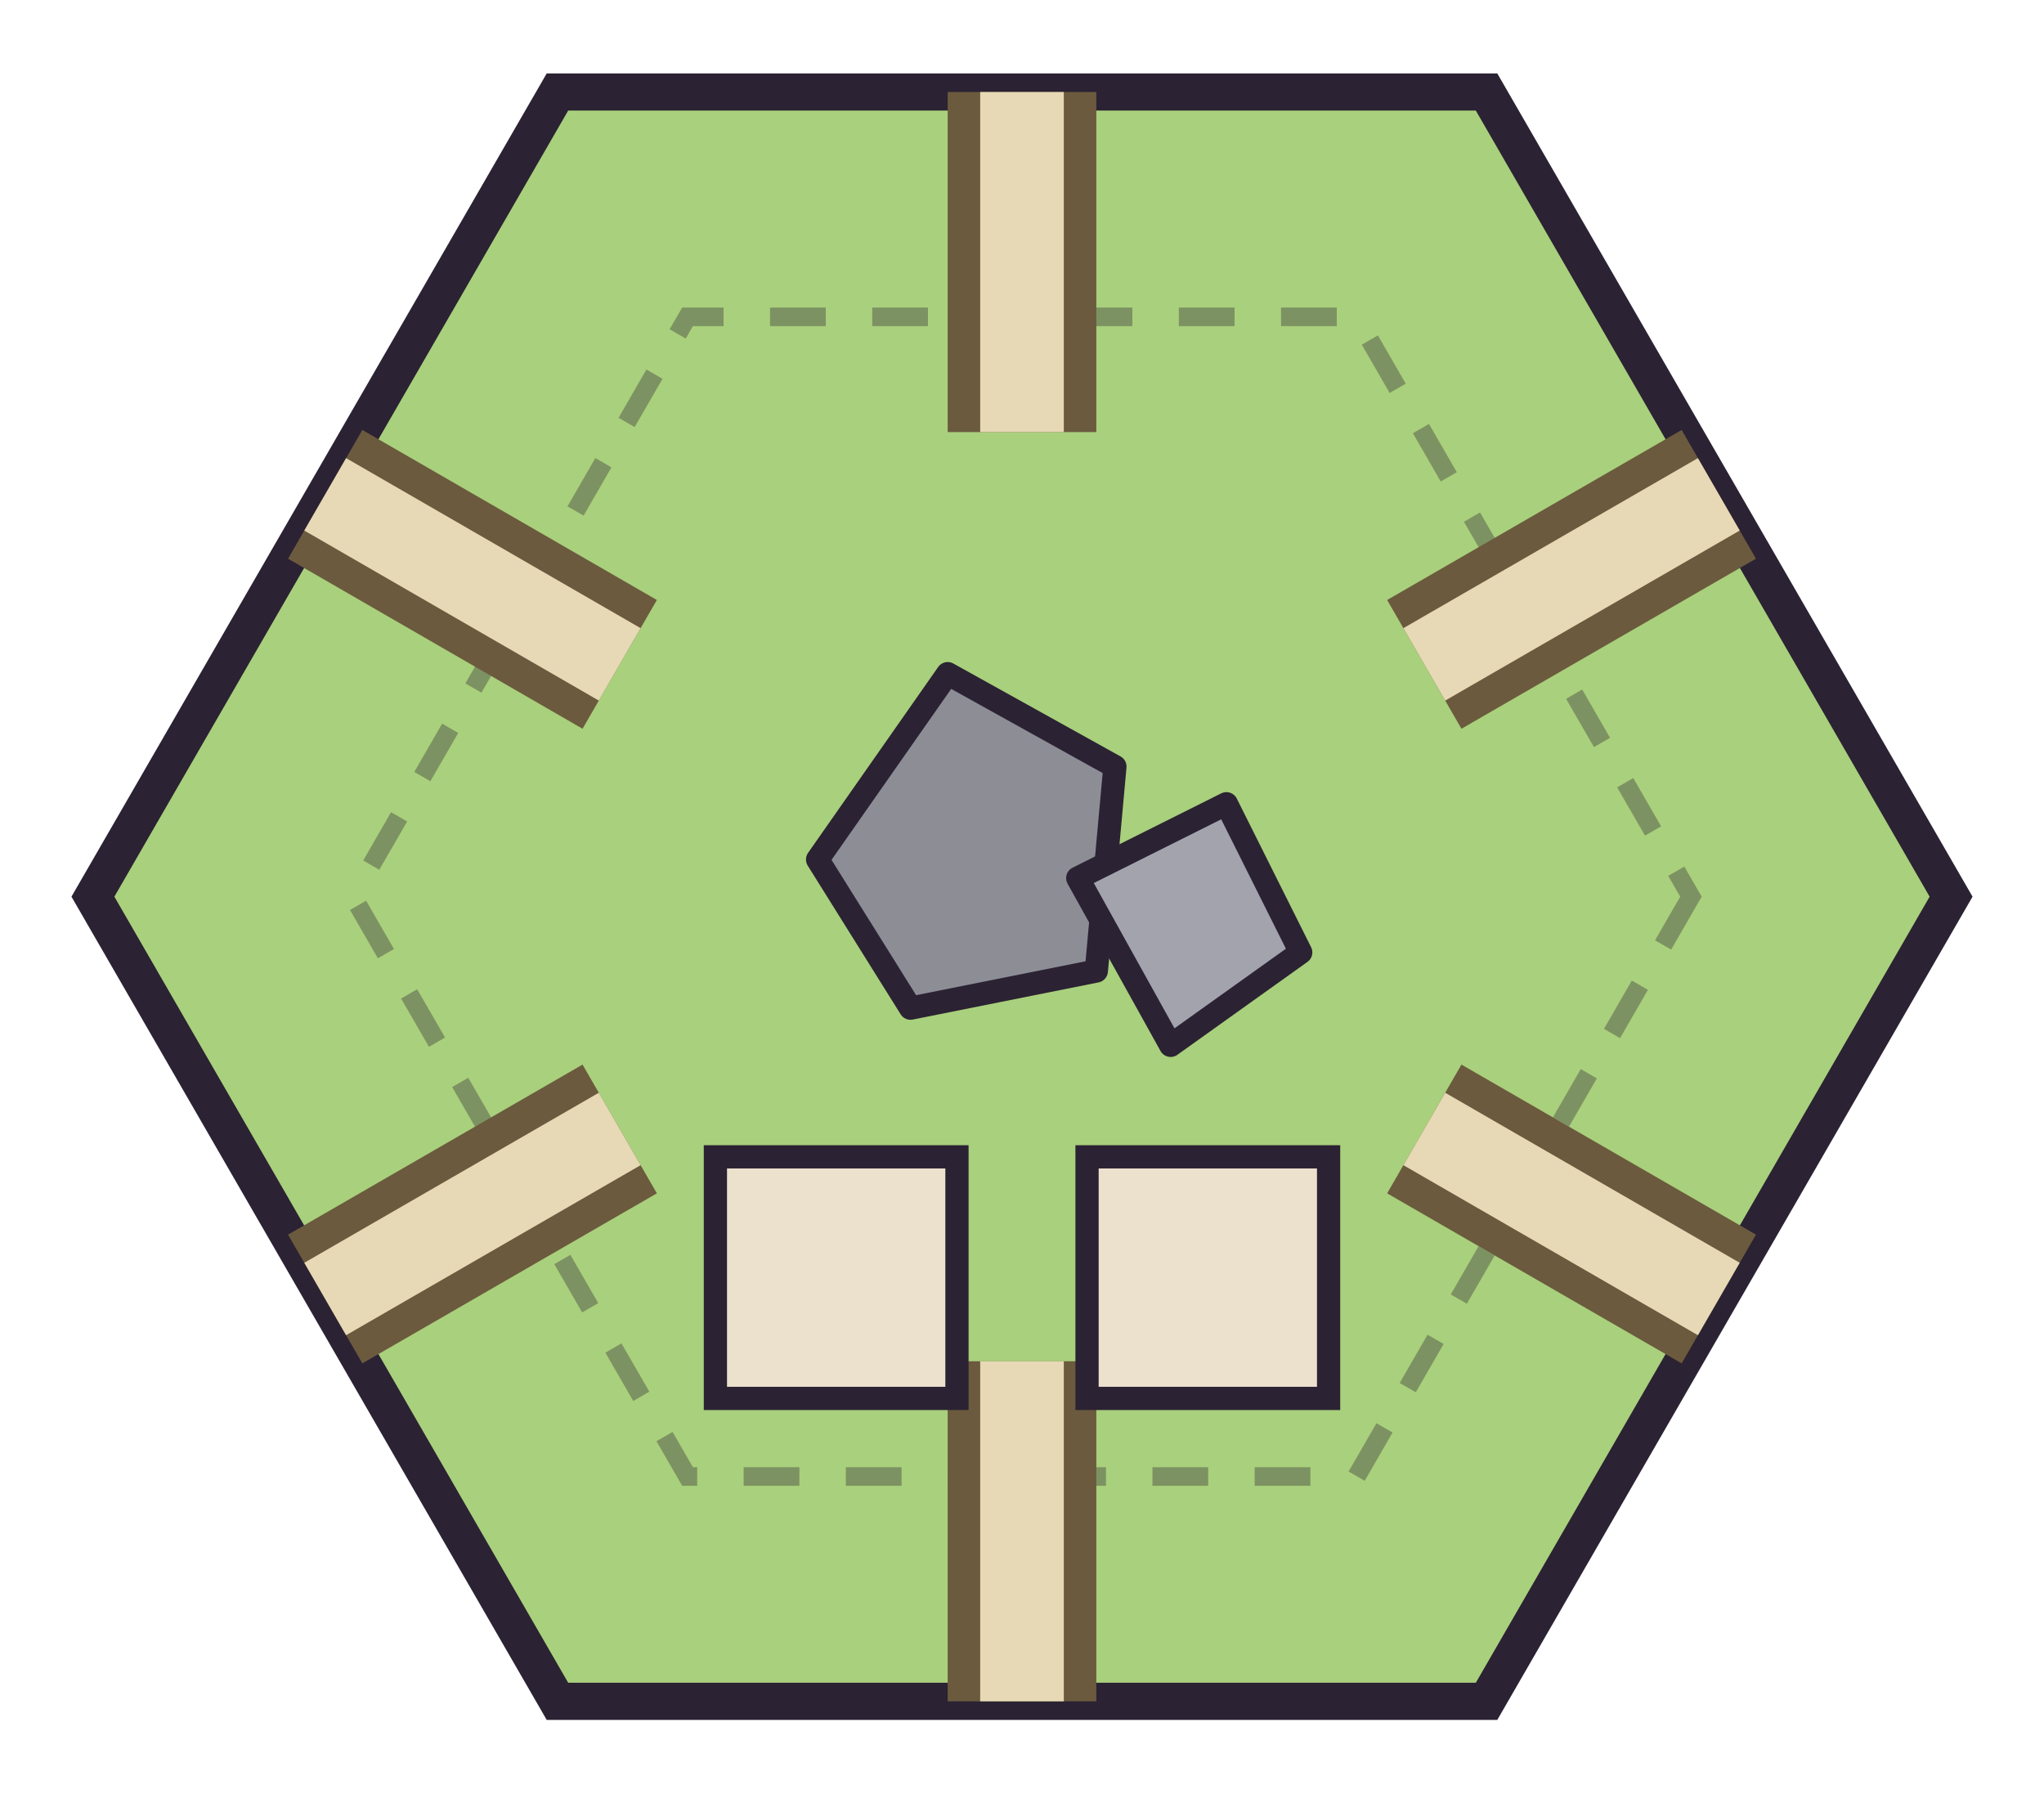
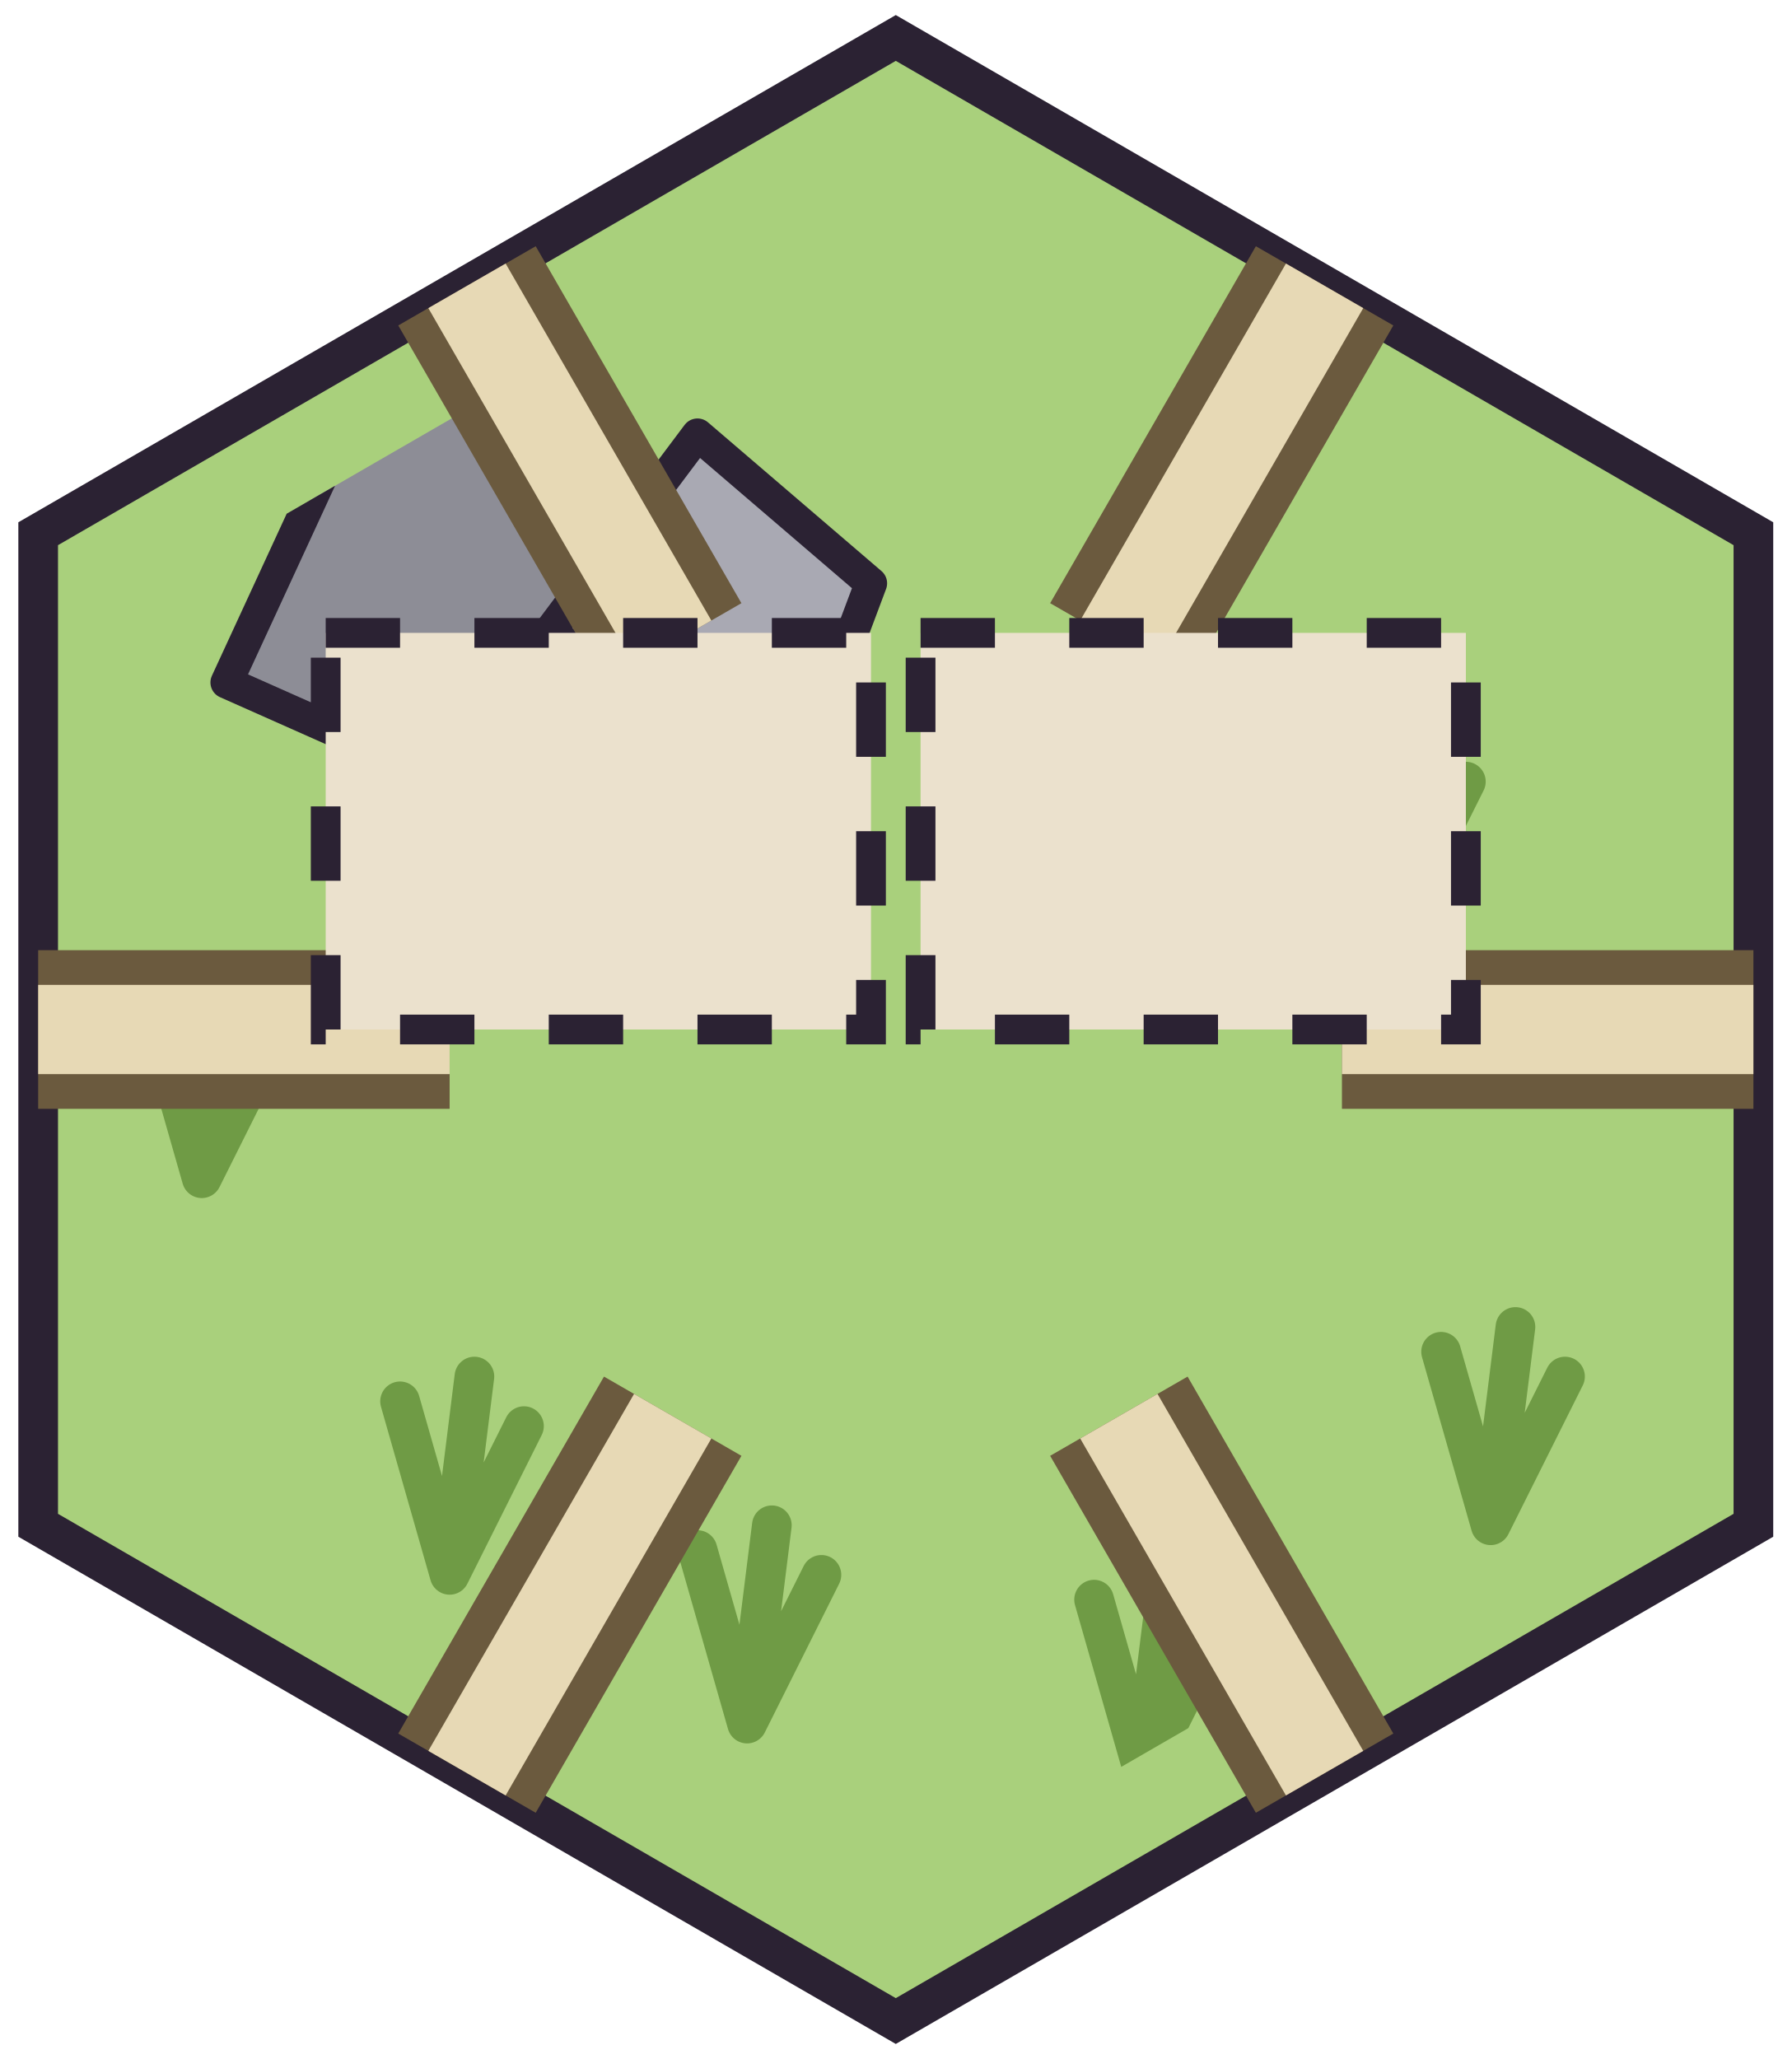
- <svg xmlns="http://www.w3.org/2000/svg" viewBox="0 0 220 193" width="220" height="193" font-family="DejaVu Sans, Arial, sans-serif">
-   <polygon id="tile" points="210.0,96.5 160.0,183.1 60.0,183.1 10.0,96.5 60.0,9.9 160.0,9.9" fill="#a9d07c" stroke="#2b2233" stroke-width="4" />
-   <g id="art-slot">
-     <polygon points="182.0,96.5 146.0,158.9 74.0,158.9 38.0,96.5 74.0,34.1 146.0,34.1" fill="none" stroke="#2b2233" stroke-opacity="0.35" stroke-width="2" stroke-dasharray="6 5" />
+ <svg xmlns="http://www.w3.org/2000/svg" viewBox="-36.14 -41.50 72.28 83.00" width="181" height="208" font-family="DejaVu Sans, Arial, sans-serif">
+   <polygon points="34.6,20.0 0.0,40.0 -34.6,20.0 -34.6,-20.0 -0.0,-40.0 34.6,-20.0" fill="#a9d07c" stroke="#2b2233" stroke-width="1.6" />
+   <clipPath id="c_iron">
+     <polygon points="30.3,17.5 0.0,35.0 -30.3,17.5 -30.3,-17.5 -0.0,-35.0 30.3,-17.5" />
+   </clipPath>
+   <g clip-path="url(#c_iron)">
+     <path d="M-18 22 l-2 -7 M-18 22 l1 -8 M-18 22 l3 -6" stroke="#6f9b45" stroke-width="1.6" fill="none" stroke-linecap="round" />
+     <path d="M-6 28 l-2 -7 M-6 28 l1 -8 M-6 28 l3 -6" stroke="#6f9b45" stroke-width="1.6" fill="none" stroke-linecap="round" />
+     <path d="M10 30 l-2 -7 M10 30 l1 -8 M10 30 l3 -6" stroke="#6f9b45" stroke-width="1.6" fill="none" stroke-linecap="round" />
+     <path d="M24 20 l-2 -7 M24 20 l1 -8 M24 20 l3 -6" stroke="#6f9b45" stroke-width="1.6" fill="none" stroke-linecap="round" />
+     <path d="M20 -4 l-2 -7 M20 -4 l1 -8 M20 -4 l3 -6" stroke="#6f9b45" stroke-width="1.6" fill="none" stroke-linecap="round" />
+     <path d="M-28 6 l-2 -7 M-28 6 l1 -8 M-28 6 l3 -6" stroke="#6f9b45" stroke-width="1.6" fill="none" stroke-linecap="round" />
+     <g stroke="#2b2233" stroke-width="1.3" stroke-linejoin="round">
+       <polygon points="-27,-14 -21,-27 -12,-24 -11,-14 -18,-10" fill="#8d8d96" />
+       <polygon points="-14,-16 -8,-24 -1,-18 -4,-10" fill="#a9a9b3" />
+     </g>
  </g>
-   <line x1="185.0" y1="139.8" x2="153.3" y2="121.5" stroke="#6b5a3e" stroke-width="16" stroke-linecap="butt" />
-   <line x1="185.0" y1="139.8" x2="153.3" y2="121.5" stroke="#e7d9b5" stroke-width="9" stroke-linecap="butt" />
-   <line x1="185.0" y1="53.2" x2="153.3" y2="71.5" stroke="#6b5a3e" stroke-width="16" stroke-linecap="butt" />
-   <line x1="185.0" y1="53.2" x2="153.3" y2="71.5" stroke="#e7d9b5" stroke-width="9" stroke-linecap="butt" />
-   <line x1="110.0" y1="9.9" x2="110.0" y2="46.5" stroke="#6b5a3e" stroke-width="16" stroke-linecap="butt" />
-   <line x1="110.0" y1="9.9" x2="110.0" y2="46.5" stroke="#e7d9b5" stroke-width="9" stroke-linecap="butt" />
-   <line x1="35.0" y1="53.2" x2="66.7" y2="71.5" stroke="#6b5a3e" stroke-width="16" stroke-linecap="butt" />
-   <line x1="35.0" y1="53.2" x2="66.7" y2="71.5" stroke="#e7d9b5" stroke-width="9" stroke-linecap="butt" />
-   <line x1="35.0" y1="139.8" x2="66.7" y2="121.5" stroke="#6b5a3e" stroke-width="16" stroke-linecap="butt" />
-   <line x1="35.0" y1="139.8" x2="66.7" y2="121.5" stroke="#e7d9b5" stroke-width="9" stroke-linecap="butt" />
-   <line x1="110.0" y1="183.1" x2="110.0" y2="146.5" stroke="#6b5a3e" stroke-width="16" stroke-linecap="butt" />
-   <line x1="110.0" y1="183.1" x2="110.0" y2="146.5" stroke="#e7d9b5" stroke-width="9" stroke-linecap="butt" />
-   <g stroke="#2b2233" stroke-width="2.5" stroke-linejoin="round">
-     <polygon points="88.0,92.5 102.0,72.5 120.0,82.5 118.0,104.5 98.0,108.5" fill="#8d8d96" />
-     <polygon points="116.0,94.5 132.0,86.5 140.0,102.5 126.0,112.5" fill="#a3a3ad" />
-   </g>
-   <rect x="77.0" y="124.5" width="26" height="26" fill="#ebe1cd" stroke="#2b2233" stroke-width="2.5" />
-   <rect x="117.0" y="124.5" width="26" height="26" fill="#ebe1cd" stroke="#2b2233" stroke-width="2.5" />
+   <line x1="34.6" y1="0.0" x2="18.0" y2="0.0" stroke="#6b5a3e" stroke-width="6.4" />
+   <line x1="34.6" y1="0.0" x2="18.0" y2="0.0" stroke="#e7d9b5" stroke-width="3.6" />
+   <line x1="17.3" y1="-30.0" x2="9.0" y2="-15.6" stroke="#6b5a3e" stroke-width="6.4" />
+   <line x1="17.3" y1="-30.0" x2="9.0" y2="-15.6" stroke="#e7d9b5" stroke-width="3.6" />
+   <line x1="-17.3" y1="-30.0" x2="-9.0" y2="-15.6" stroke="#6b5a3e" stroke-width="6.4" />
+   <line x1="-17.3" y1="-30.0" x2="-9.0" y2="-15.6" stroke="#e7d9b5" stroke-width="3.6" />
+   <line x1="-34.6" y1="0.0" x2="-18.0" y2="0.0" stroke="#6b5a3e" stroke-width="6.4" />
+   <line x1="-34.6" y1="0.0" x2="-18.0" y2="0.0" stroke="#e7d9b5" stroke-width="3.6" />
+   <line x1="-17.3" y1="30.0" x2="-9.0" y2="15.6" stroke="#6b5a3e" stroke-width="6.4" />
+   <line x1="-17.3" y1="30.0" x2="-9.0" y2="15.6" stroke="#e7d9b5" stroke-width="3.6" />
+   <line x1="17.3" y1="30.0" x2="9.0" y2="15.6" stroke="#6b5a3e" stroke-width="6.4" />
+   <line x1="17.3" y1="30.0" x2="9.0" y2="15.6" stroke="#e7d9b5" stroke-width="3.6" />
+   <rect x="-23" y="-16" width="22" height="16" fill="#ebe1cd" stroke="#2b2233" stroke-width="1.2" stroke-dasharray="3" />
+   <rect x="1" y="-16" width="22" height="16" fill="#ebe1cd" stroke="#2b2233" stroke-width="1.2" stroke-dasharray="3" />
</svg>
